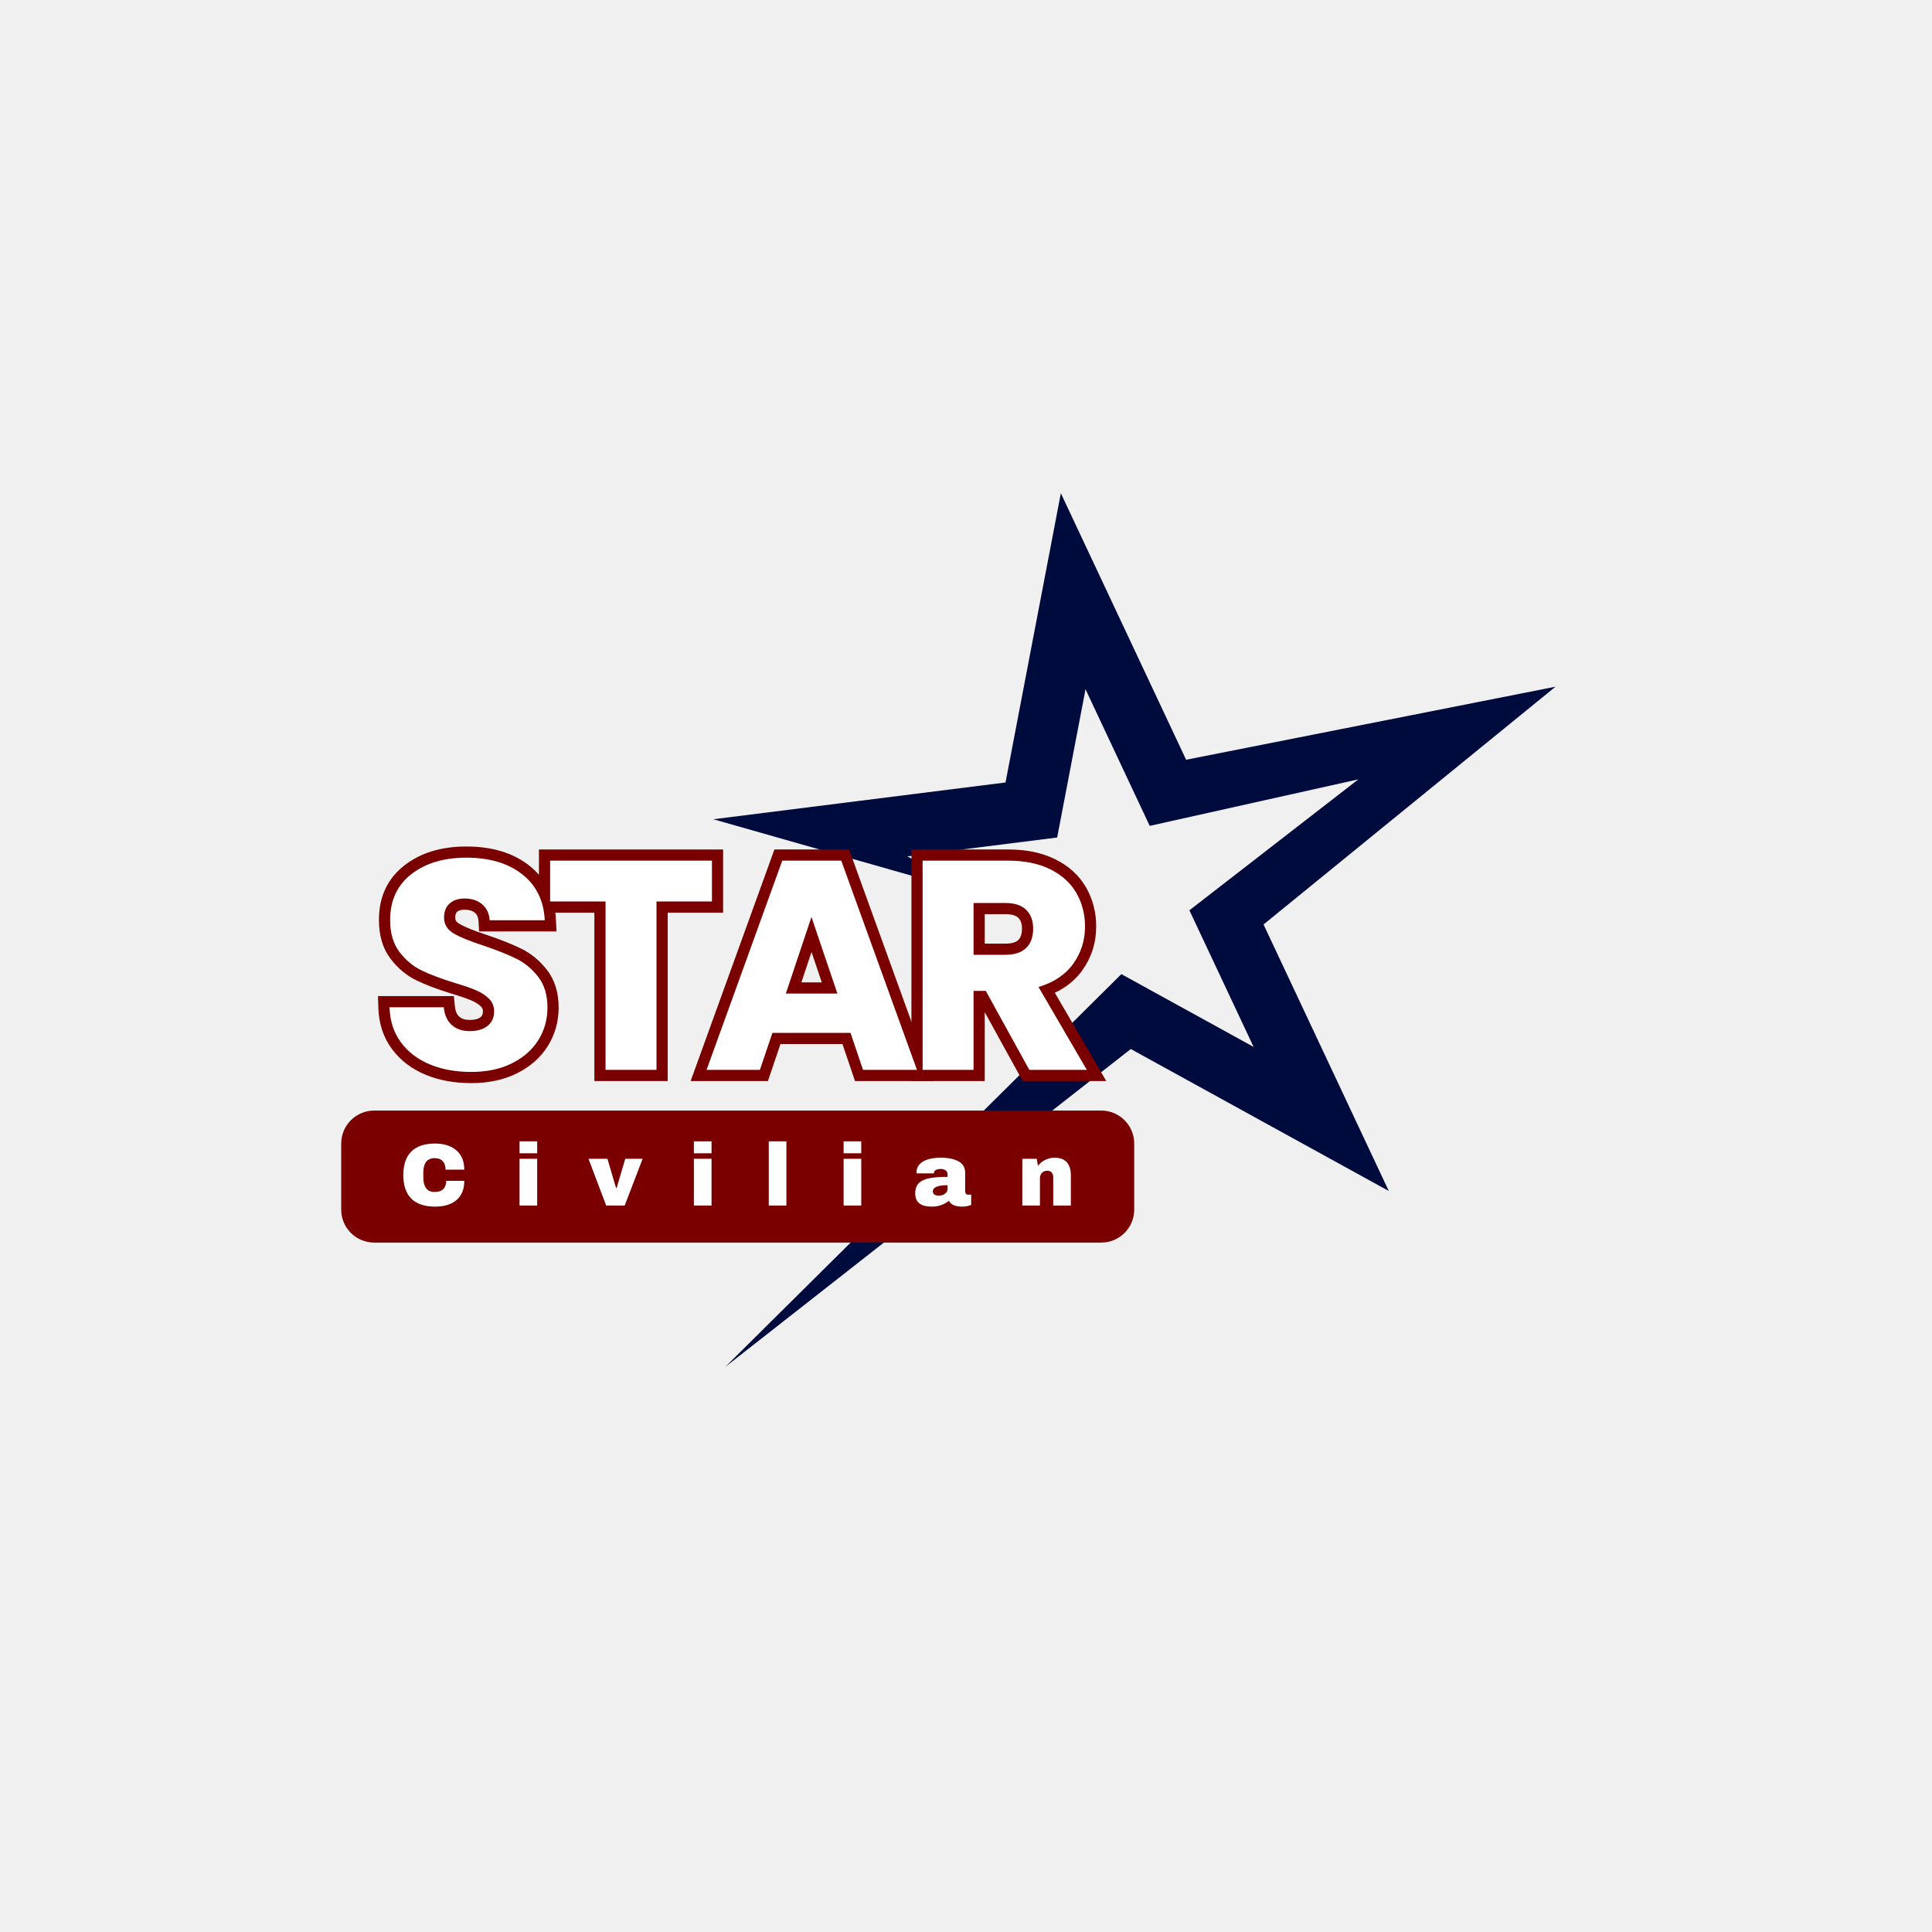
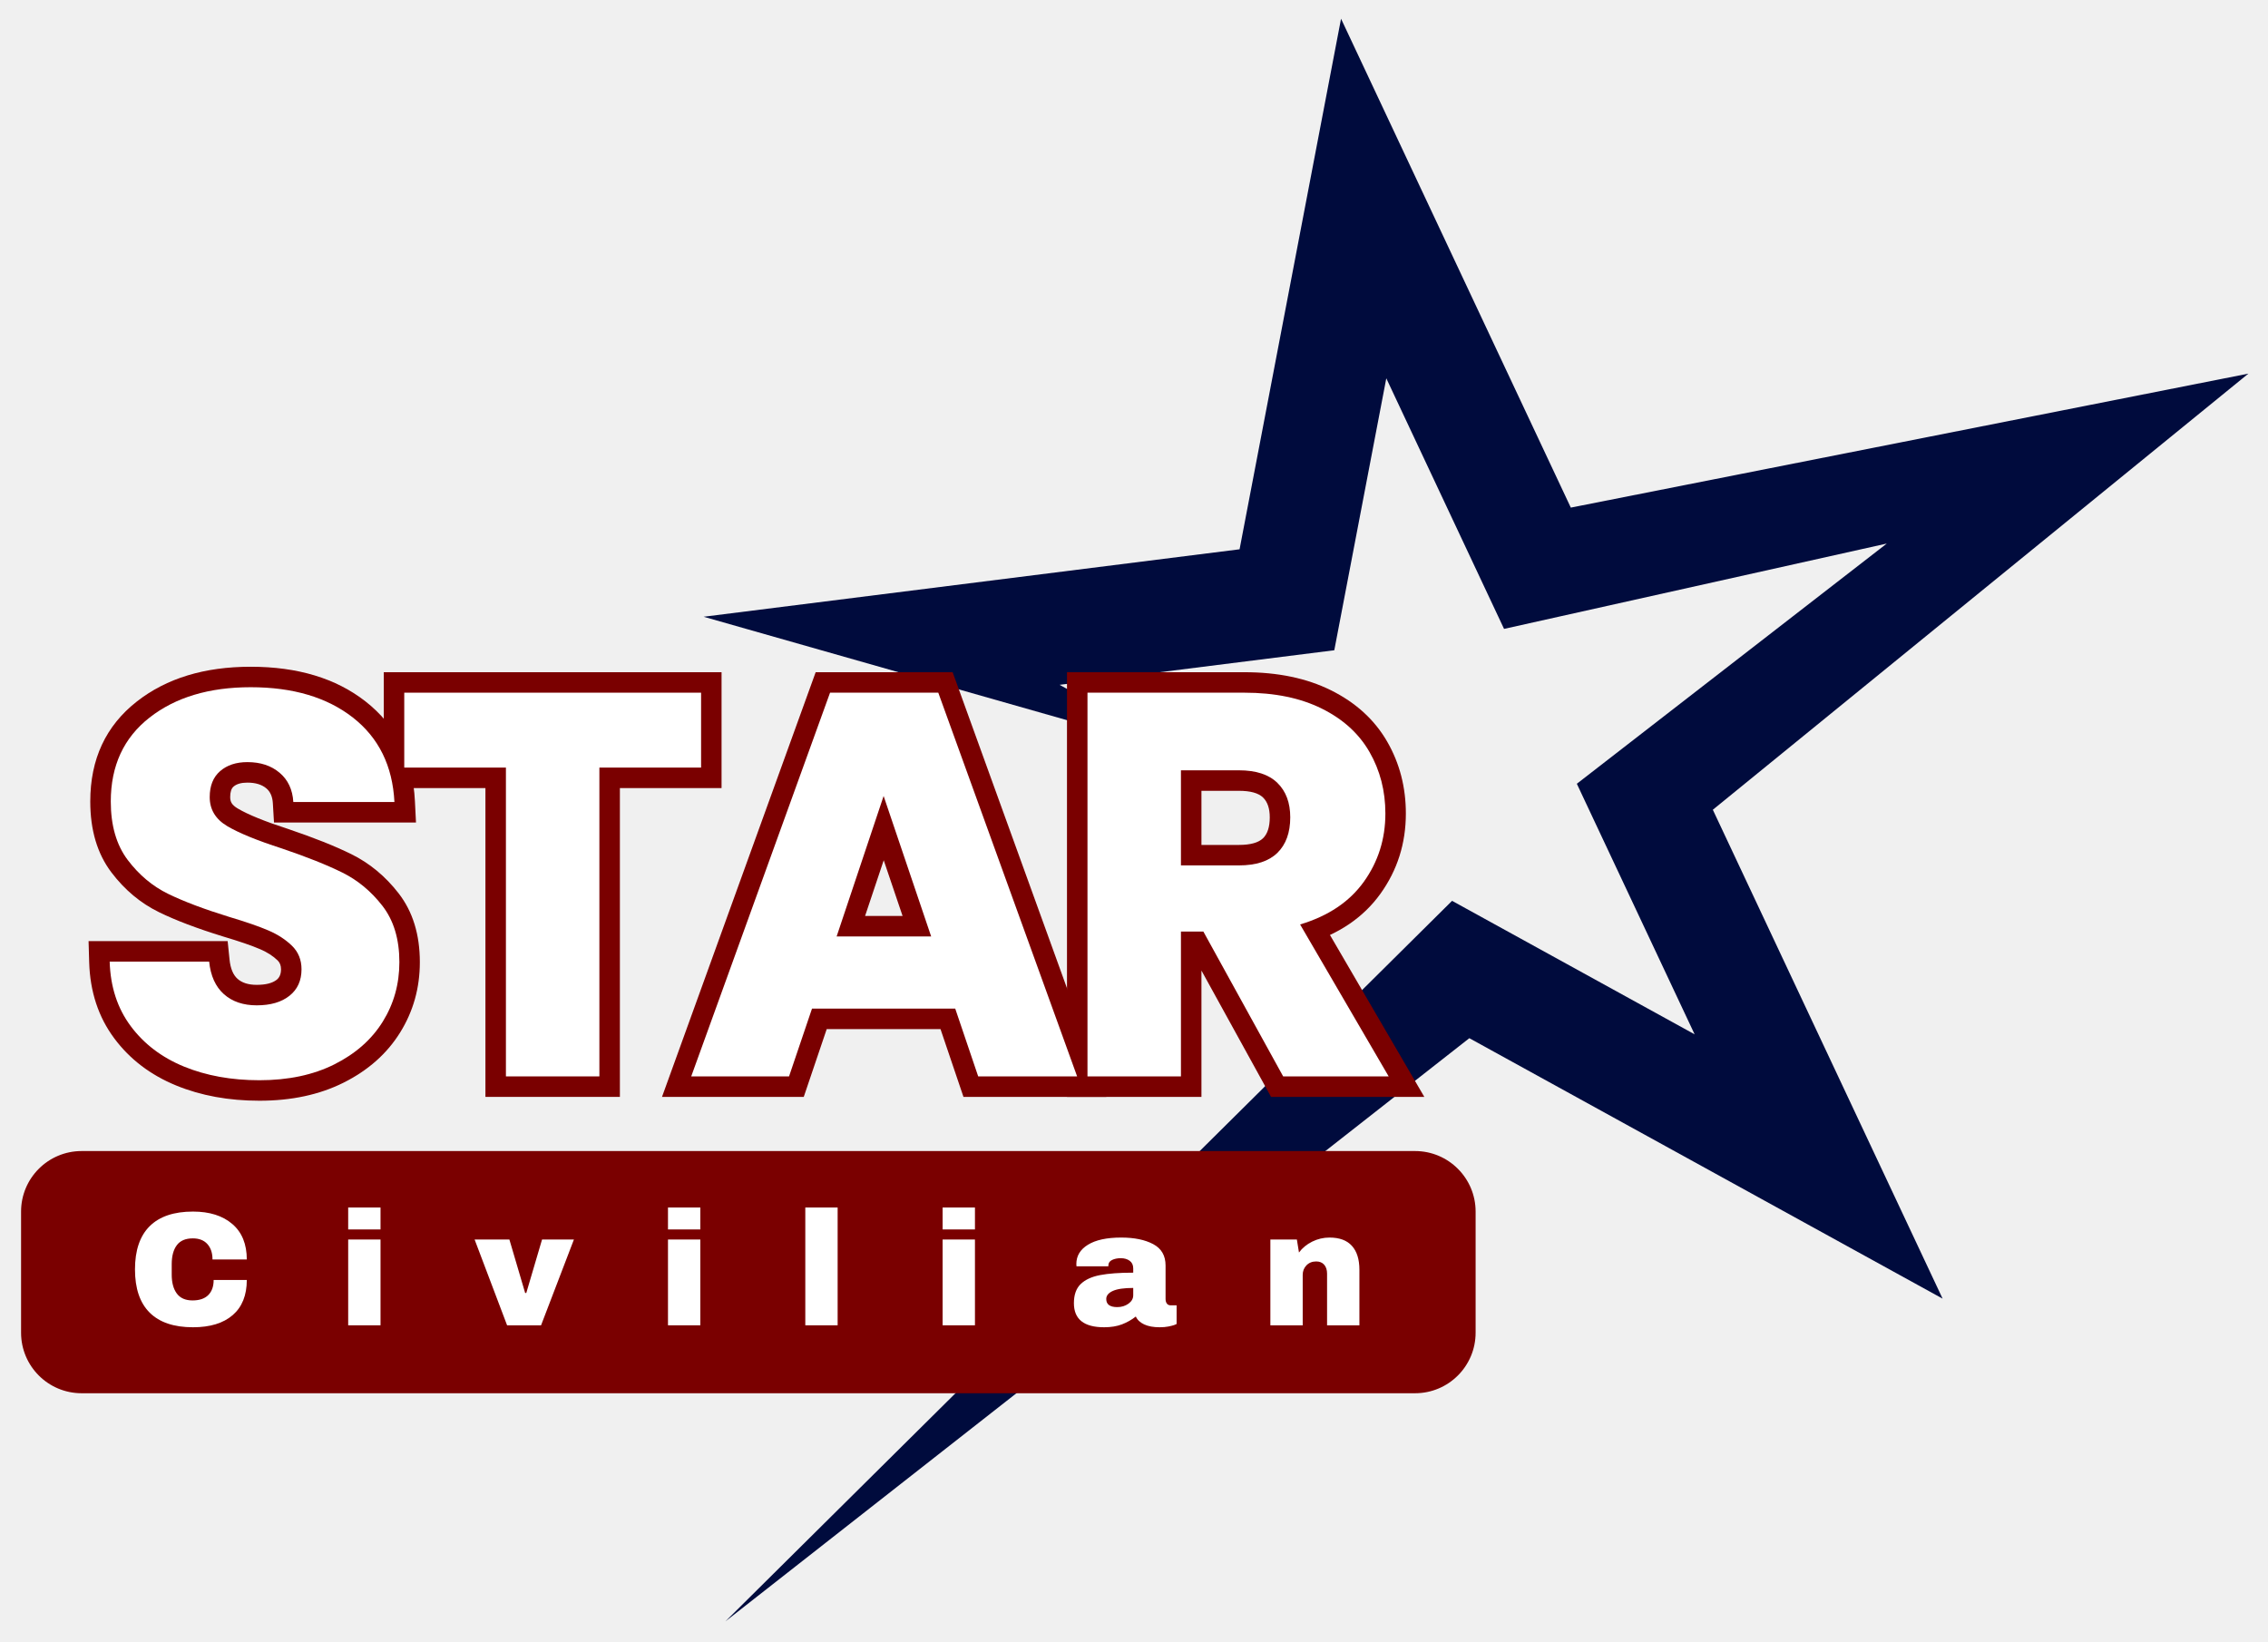
- <svg xmlns="http://www.w3.org/2000/svg" width="2000" zoomAndPan="magnify" viewBox="0 0 1500 1500" height="2000" preserveAspectRatio="xMidYMid meet" version="1.0">
+ <svg xmlns="http://www.w3.org/2000/svg" width="960" zoomAndPan="magnify" viewBox="256 375 960 695" height="695" preserveAspectRatio="xMidYMid meet" version="1.0">
  <defs>
    <g />
    <clipPath id="7725cf8555">
      <path d="M 553.82 382.883 L 1207.82 382.883 L 1207.82 1061.633 L 553.82 1061.633 Z M 553.82 382.883 " clip-rule="nonzero" />
    </clipPath>
  </defs>
  <g clip-path="url(#7725cf8555)">
    <path fill="#000b3d" d="M 1207.703 533.148 L 920.895 589.863 L 823.637 382.926 L 780.688 607.508 L 553.82 636.062 L 757.449 694.02 L 704.5 664.879 L 820.781 650.242 L 842.793 535.137 L 892.637 641.203 L 1054.633 605.082 L 923.445 706.758 L 973.301 812.816 L 870.629 756.312 L 563.055 1061.309 L 877.941 814.453 L 1078.27 924.703 L 981.008 717.758 L 1207.703 533.148 " fill-opacity="1" fill-rule="nonzero" />
  </g>
  <g fill="#7a0000" fill-opacity="1">
    <g transform="translate(292.7047, 830.6249)">
      <g>
        <path d="M 73.105 10.297 C 60.094 10.297 48.352 8.152 37.891 3.863 C 26.996 -0.602 18.254 -7.258 11.668 -16.102 C 4.945 -25.121 1.406 -35.867 1.043 -48.332 L 0.785 -57.262 L 59.656 -57.262 L 60.453 -49.469 C 60.84 -45.688 61.973 -42.965 63.844 -41.297 C 65.746 -39.598 68.449 -38.75 71.949 -38.75 C 75.793 -38.75 78.617 -39.473 80.43 -40.914 C 81.641 -41.875 82.246 -43.355 82.246 -45.344 C 82.246 -46.91 81.773 -48.152 80.828 -49.07 C 78.891 -50.953 76.445 -52.531 73.488 -53.805 C 69.867 -55.367 64.598 -57.18 57.676 -59.238 C 46.703 -62.629 37.699 -66.039 30.664 -69.477 C 22.789 -73.32 16.047 -78.957 10.43 -86.383 C 4.48 -94.254 1.504 -104.25 1.504 -116.371 C 1.504 -134.305 8.09 -148.422 21.262 -158.719 C 33.781 -168.504 49.832 -173.398 69.406 -173.398 C 89.289 -173.398 105.492 -168.504 118.012 -158.719 C 131.043 -148.531 138.012 -134.484 138.918 -116.578 L 139.375 -107.465 L 79.27 -107.465 L 78.789 -115.629 C 78.629 -118.402 77.715 -120.492 76.059 -121.898 C 74.129 -123.535 71.449 -124.352 68.02 -124.352 C 65.398 -124.352 63.438 -123.789 62.141 -122.66 C 61.199 -121.844 60.73 -120.363 60.73 -118.223 C 60.73 -117.211 60.93 -116.371 61.332 -115.707 C 61.816 -114.906 62.668 -114.145 63.887 -113.418 C 68.266 -110.82 75.391 -107.922 85.262 -104.73 C 96.188 -101.035 105.102 -97.48 112 -94.074 C 119.75 -90.242 126.422 -84.719 132.02 -77.496 C 138.012 -69.762 141.008 -60.047 141.008 -48.352 C 141.008 -37.445 138.223 -27.512 132.645 -18.551 C 127.074 -9.605 119.09 -2.531 108.684 2.672 C 98.516 7.754 86.656 10.297 73.105 10.297 Z M 73.105 -7.055 C 83.926 -7.055 93.199 -8.988 100.922 -12.852 C 108.406 -16.594 114.07 -21.551 117.91 -27.719 C 121.742 -33.875 123.656 -40.75 123.656 -48.352 C 123.656 -56.09 121.875 -62.262 118.305 -66.867 C 114.34 -71.984 109.676 -75.867 104.312 -78.516 C 98.105 -81.586 89.973 -84.82 79.922 -88.219 C 68.816 -91.812 60.52 -95.238 55.027 -98.5 C 51.312 -100.707 48.461 -103.453 46.477 -106.738 C 44.41 -110.16 43.379 -113.988 43.379 -118.223 C 43.379 -125.641 45.84 -131.488 50.762 -135.762 C 55.324 -139.723 61.074 -141.703 68.02 -141.703 C 75.691 -141.703 82.113 -139.516 87.277 -135.133 C 92.715 -130.527 95.66 -124.363 96.113 -116.648 L 87.453 -116.141 L 87.453 -124.816 L 130.25 -124.816 L 130.25 -116.141 L 121.586 -115.703 C 120.949 -128.332 116.195 -138.113 107.324 -145.047 C 97.945 -152.379 85.305 -156.047 69.406 -156.047 C 53.816 -156.047 41.328 -152.379 31.949 -145.047 C 23.219 -138.223 18.855 -128.664 18.855 -116.371 C 18.855 -108.133 20.66 -101.625 24.273 -96.848 C 28.219 -91.625 32.887 -87.699 38.277 -85.066 C 44.508 -82.027 52.625 -78.961 62.629 -75.871 C 70.203 -73.613 76.113 -71.57 80.359 -69.738 C 85.27 -67.621 89.457 -64.879 92.918 -61.516 C 97.371 -57.191 99.598 -51.801 99.598 -45.344 C 99.598 -37.773 96.809 -31.77 91.234 -27.336 C 86.258 -23.379 79.832 -21.398 71.949 -21.398 C 64.039 -21.398 57.488 -23.715 52.297 -28.344 C 47.074 -32.996 44.039 -39.449 43.191 -47.699 L 51.824 -48.586 L 51.824 -39.906 L 9.719 -39.906 L 9.719 -48.586 L 18.391 -48.836 C 18.645 -40.016 21.043 -32.562 25.582 -26.469 C 30.25 -20.199 36.547 -15.438 44.473 -12.191 C 52.824 -8.77 62.371 -7.055 73.105 -7.055 Z M 73.105 -7.055 " />
      </g>
    </g>
  </g>
  <g fill="#7a0000" fill-opacity="1">
    <g transform="translate(421.5674, 830.6249)">
      <g>
        <path d="M 139.852 -162.41 L 139.852 -122.039 L 88.145 -122.039 L 88.145 -130.715 L 96.82 -130.715 L 96.82 8.676 L 39.906 8.676 L 39.906 -130.715 L 48.586 -130.715 L 48.586 -122.039 L -3.125 -122.039 L -3.125 -171.086 L 139.852 -171.086 Z M 122.5 -162.41 L 131.176 -162.41 L 131.176 -153.734 L 5.551 -153.734 L 5.551 -162.41 L 14.227 -162.41 L 14.227 -130.715 L 5.551 -130.715 L 5.551 -139.391 L 57.262 -139.391 L 57.262 0 L 48.586 0 L 48.586 -8.676 L 88.145 -8.676 L 88.145 0 L 79.469 0 L 79.469 -139.391 L 131.176 -139.391 L 131.176 -130.715 L 122.5 -130.715 Z M 122.5 -162.41 " />
      </g>
    </g>
  </g>
  <g fill="#7a0000" fill-opacity="1">
    <g transform="translate(544.8777, 830.6249)">
      <g>
        <path d="M 115.445 -20.012 L 54.832 -20.012 L 54.832 -28.688 L 63.047 -25.906 L 51.336 8.676 L -8.664 8.676 L 56.379 -171.086 L 114.359 -171.086 L 179.402 8.676 L 118.941 8.676 L 107.227 -25.906 L 115.445 -28.688 Z M 121.668 -37.363 L 133.379 -2.785 L 125.16 0 L 125.16 -8.676 L 167.035 -8.676 L 167.035 0 L 158.879 2.953 L 100.113 -159.457 L 108.273 -162.41 L 108.273 -153.734 L 62.465 -153.734 L 62.465 -162.41 L 70.625 -159.457 L 11.859 2.953 L 3.703 0 L 3.703 -8.676 L 45.113 -8.676 L 45.113 0 L 36.895 -2.785 L 48.609 -37.363 Z M 97.047 -56.445 L 76.918 -115.902 L 85.137 -118.684 L 93.363 -115.93 L 73.469 -56.473 L 65.242 -59.227 L 65.242 -67.902 L 105.266 -67.902 L 105.266 -59.227 Z M 117.363 -50.551 L 53.188 -50.551 L 85.09 -145.883 L 113.484 -62.008 Z M 117.363 -50.551 " />
      </g>
    </g>
  </g>
  <g fill="#7a0000" fill-opacity="1">
    <g transform="translate(701.9654, 830.6249)">
      <g>
        <path d="M 89.57 4.188 L 55.793 -57.121 L 63.391 -61.309 L 63.391 -52.633 L 53.906 -52.633 L 53.906 -61.309 L 62.582 -61.309 L 62.582 8.676 L 5.668 8.676 L 5.668 -171.086 L 80.742 -171.086 C 94.898 -171.086 107.094 -168.547 117.332 -163.473 C 127.926 -158.223 135.898 -150.938 141.246 -141.629 C 146.488 -132.5 149.105 -122.387 149.105 -111.281 C 149.105 -98.621 145.52 -87.297 138.34 -77.301 C 131.098 -67.215 120.59 -60.117 106.824 -56.004 L 104.34 -64.316 L 111.836 -68.684 L 156.918 8.676 L 92.043 8.676 Z M 104.766 -4.188 L 97.168 0 L 97.168 -8.676 L 141.82 -8.676 L 141.82 0 L 134.324 4.367 L 91.293 -69.473 L 101.855 -72.629 C 111.84 -75.613 119.305 -80.543 124.246 -87.422 C 129.25 -94.395 131.754 -102.348 131.754 -111.281 C 131.754 -119.301 129.902 -126.535 126.199 -132.988 C 122.598 -139.254 117.074 -144.234 109.625 -147.926 C 101.816 -151.797 92.188 -153.734 80.742 -153.734 L 14.344 -153.734 L 14.344 -162.41 L 23.02 -162.41 L 23.02 0 L 14.344 0 L 14.344 -8.676 L 53.906 -8.676 L 53.906 0 L 45.23 0 L 45.23 -69.984 L 68.516 -69.984 Z M 53.906 -97.977 L 78.43 -97.977 C 83.316 -97.977 86.73 -98.926 88.672 -100.824 C 90.555 -102.668 91.5 -105.617 91.5 -109.66 C 91.5 -113.398 90.555 -116.191 88.672 -118.035 C 86.73 -119.934 83.316 -120.883 78.43 -120.883 L 53.906 -120.883 L 53.906 -129.559 L 62.582 -129.559 L 62.582 -89.301 L 53.906 -89.301 Z M 45.23 -80.625 L 45.23 -138.234 L 78.43 -138.234 C 88.035 -138.234 95.496 -135.633 100.809 -130.438 C 106.172 -125.188 108.852 -118.262 108.852 -109.66 C 108.852 -100.75 106.172 -93.672 100.809 -88.422 C 95.496 -83.227 88.035 -80.625 78.43 -80.625 Z M 45.23 -80.625 " />
      </g>
    </g>
  </g>
  <g fill="#ffffff" fill-opacity="1">
    <g transform="translate(292.7047, 830.6249)">
      <g>
        <path d="M 73.109 1.625 C 61.234 1.625 50.586 -0.301 41.172 -4.156 C 31.766 -8.02 24.25 -13.727 18.625 -21.281 C 13 -28.844 10.031 -37.941 9.719 -48.578 L 51.828 -48.578 C 52.441 -42.566 54.52 -37.977 58.062 -34.812 C 61.613 -31.656 66.242 -30.078 71.953 -30.078 C 77.816 -30.078 82.441 -31.426 85.828 -34.125 C 89.223 -36.82 90.922 -40.562 90.922 -45.344 C 90.922 -49.352 89.57 -52.672 86.875 -55.297 C 84.176 -57.922 80.859 -60.078 76.922 -61.766 C 72.992 -63.461 67.406 -65.395 60.156 -67.562 C 49.664 -70.801 41.102 -74.035 34.469 -77.266 C 27.844 -80.504 22.141 -85.285 17.359 -91.609 C 12.578 -97.941 10.188 -106.195 10.188 -116.375 C 10.188 -131.488 15.66 -143.328 26.609 -151.891 C 37.555 -160.453 51.82 -164.734 69.406 -164.734 C 87.301 -164.734 101.723 -160.453 112.672 -151.891 C 123.617 -143.328 129.477 -131.41 130.25 -116.141 L 87.453 -116.141 C 87.141 -121.391 85.207 -125.516 81.656 -128.516 C 78.113 -131.523 73.566 -133.031 68.016 -133.031 C 63.234 -133.031 59.379 -131.754 56.453 -129.203 C 53.523 -126.66 52.062 -123 52.062 -118.219 C 52.062 -112.977 54.523 -108.891 59.453 -105.953 C 64.391 -103.023 72.102 -99.867 82.594 -96.484 C 93.082 -92.93 101.602 -89.535 108.156 -86.297 C 114.719 -83.055 120.391 -78.352 125.172 -72.188 C 129.953 -66.02 132.344 -58.078 132.344 -48.359 C 132.344 -39.098 129.988 -30.688 125.281 -23.125 C 120.57 -15.57 113.742 -9.555 104.797 -5.078 C 95.859 -0.609 85.297 1.625 73.109 1.625 Z M 73.109 1.625 " />
      </g>
    </g>
  </g>
  <g fill="#ffffff" fill-opacity="1">
    <g transform="translate(421.5674, 830.6249)">
      <g>
        <path d="M 131.188 -162.422 L 131.188 -130.719 L 88.141 -130.719 L 88.141 0 L 48.578 0 L 48.578 -130.719 L 5.547 -130.719 L 5.547 -162.422 Z M 131.188 -162.422 " />
      </g>
    </g>
  </g>
  <g fill="#ffffff" fill-opacity="1">
    <g transform="translate(544.8777, 830.6249)">
      <g>
        <path d="M 115.453 -28.688 L 54.828 -28.688 L 45.109 0 L 3.703 0 L 62.469 -162.422 L 108.281 -162.422 L 167.047 0 L 125.172 0 Z M 105.266 -59.234 L 85.141 -118.688 L 65.25 -59.234 Z M 105.266 -59.234 " />
      </g>
    </g>
  </g>
  <g fill="#ffffff" fill-opacity="1">
    <g transform="translate(701.9654, 830.6249)">
      <g>
        <path d="M 97.172 0 L 63.391 -61.312 L 53.906 -61.312 L 53.906 0 L 14.344 0 L 14.344 -162.422 L 80.75 -162.422 C 93.551 -162.422 104.461 -160.18 113.484 -155.703 C 122.504 -151.234 129.25 -145.102 133.719 -137.312 C 138.195 -129.52 140.438 -120.844 140.438 -111.281 C 140.438 -100.488 137.391 -90.848 131.297 -82.359 C 125.203 -73.879 116.219 -67.863 104.344 -64.312 L 141.828 0 Z M 53.906 -89.312 L 78.438 -89.312 C 85.688 -89.312 91.117 -91.082 94.734 -94.625 C 98.359 -98.176 100.172 -103.191 100.172 -109.672 C 100.172 -115.836 98.359 -120.691 94.734 -124.234 C 91.117 -127.785 85.688 -129.562 78.438 -129.562 L 53.906 -129.562 Z M 53.906 -89.312 " />
      </g>
    </g>
  </g>
  <path fill="#7a0000" d="M 290.547 862.227 L 854.969 862.227 C 869.121 862.227 880.598 873.703 880.598 887.855 L 880.598 939.113 C 880.598 953.27 869.121 964.742 854.969 964.742 L 290.547 964.742 C 276.391 964.742 264.918 953.27 264.918 939.113 L 264.918 887.855 C 264.918 873.703 276.391 862.227 290.547 862.227 Z M 290.547 862.227 " fill-opacity="1" fill-rule="nonzero" />
  <g fill="#ffffff" fill-opacity="1">
    <g transform="translate(310.0426, 935.9859)">
      <g>
        <path d="M 27.656 -48.141 C 34.664 -48.141 40.211 -46.383 44.297 -42.875 C 48.379 -39.375 50.422 -34.367 50.422 -27.859 L 35.906 -27.859 C 35.906 -30.609 35.18 -32.785 33.734 -34.391 C 32.297 -35.992 30.242 -36.797 27.578 -36.797 C 24.504 -36.797 22.242 -35.832 20.797 -33.906 C 19.359 -31.977 18.641 -29.297 18.641 -25.859 L 18.641 -21.453 C 18.641 -18.066 19.359 -15.398 20.797 -13.453 C 22.242 -11.504 24.457 -10.531 27.438 -10.531 C 30.375 -10.531 32.598 -11.285 34.109 -12.797 C 35.629 -14.305 36.391 -16.438 36.391 -19.188 L 50.422 -19.188 C 50.422 -12.719 48.438 -7.766 44.469 -4.328 C 40.5 -0.891 34.895 0.828 27.656 0.828 C 19.582 0.828 13.469 -1.234 9.312 -5.359 C 5.164 -9.492 3.094 -15.594 3.094 -23.656 C 3.094 -31.727 5.164 -37.828 9.312 -41.953 C 13.469 -46.078 19.582 -48.141 27.656 -48.141 Z M 27.656 -48.141 " />
      </g>
    </g>
  </g>
  <g fill="#ffffff" fill-opacity="1">
    <g transform="translate(398.7709, 935.9859)">
      <g>
        <path d="M 4.609 -40.578 L 4.609 -49.859 L 18.297 -49.859 L 18.297 -40.578 Z M 4.609 0 L 4.609 -36.312 L 18.297 -36.312 L 18.297 0 Z M 4.609 0 " />
      </g>
    </g>
  </g>
  <g fill="#ffffff" fill-opacity="1">
    <g transform="translate(456.8933, 935.9859)">
      <g>
        <path d="M 13.75 0 L 0 -36.312 L 14.719 -36.312 L 21.391 -13.688 L 21.875 -13.688 L 28.547 -36.312 L 42.031 -36.312 L 28.125 0 Z M 13.75 0 " />
      </g>
    </g>
  </g>
  <g fill="#ffffff" fill-opacity="1">
    <g transform="translate(534.1358, 935.9859)">
      <g>
        <path d="M 4.609 -40.578 L 4.609 -49.859 L 18.297 -49.859 L 18.297 -40.578 Z M 4.609 0 L 4.609 -36.312 L 18.297 -36.312 L 18.297 0 Z M 4.609 0 " />
      </g>
    </g>
  </g>
  <g fill="#ffffff" fill-opacity="1">
    <g transform="translate(592.2582, 935.9859)">
      <g>
        <path d="M 4.609 0 L 4.609 -49.859 L 18.297 -49.859 L 18.297 0 Z M 4.609 0 " />
      </g>
    </g>
  </g>
  <g fill="#ffffff" fill-opacity="1">
    <g transform="translate(650.3805, 935.9859)">
      <g>
        <path d="M 4.609 -40.578 L 4.609 -49.859 L 18.297 -49.859 L 18.297 -40.578 Z M 4.609 0 L 4.609 -36.312 L 18.297 -36.312 L 18.297 0 Z M 4.609 0 " />
      </g>
    </g>
  </g>
  <g fill="#ffffff" fill-opacity="1">
    <g transform="translate(708.5029, 935.9859)">
      <g>
        <path d="M 22.078 -37.141 C 27.629 -37.141 32.145 -36.211 35.625 -34.359 C 39.113 -32.504 40.859 -29.488 40.859 -25.312 L 40.859 -11.141 C 40.859 -10.359 41.039 -9.711 41.406 -9.203 C 41.77 -8.703 42.32 -8.453 43.062 -8.453 L 45.531 -8.453 L 45.531 -0.547 C 45.395 -0.453 45.039 -0.301 44.469 -0.094 C 43.895 0.102 43.078 0.305 42.016 0.516 C 40.961 0.723 39.75 0.828 38.375 0.828 C 35.719 0.828 33.531 0.426 31.812 -0.375 C 30.094 -1.176 28.91 -2.289 28.266 -3.719 C 26.523 -2.344 24.578 -1.238 22.422 -0.406 C 20.266 0.414 17.742 0.828 14.859 0.828 C 6.328 0.828 2.062 -2.566 2.062 -9.359 C 2.062 -12.891 3.008 -15.582 4.906 -17.438 C 6.812 -19.289 9.551 -20.562 13.125 -21.25 C 16.707 -21.938 21.391 -22.281 27.172 -22.281 L 27.172 -24.078 C 27.172 -25.492 26.676 -26.566 25.688 -27.297 C 24.707 -28.035 23.438 -28.406 21.875 -28.406 C 20.445 -28.406 19.219 -28.148 18.188 -27.641 C 17.156 -27.141 16.641 -26.344 16.641 -25.25 L 16.641 -24.969 L 3.156 -24.969 C 3.113 -25.195 3.094 -25.52 3.094 -25.938 C 3.094 -29.375 4.734 -32.098 8.016 -34.109 C 11.297 -36.129 15.984 -37.141 22.078 -37.141 Z M 27.172 -15.812 C 23.273 -15.812 20.395 -15.391 18.531 -14.547 C 16.676 -13.703 15.75 -12.566 15.75 -11.141 C 15.75 -8.848 17.305 -7.703 20.422 -7.703 C 22.211 -7.703 23.785 -8.18 25.141 -9.141 C 26.492 -10.109 27.172 -11.301 27.172 -12.719 Z M 27.172 -15.812 " />
      </g>
    </g>
  </g>
  <g fill="#ffffff" fill-opacity="1">
    <g transform="translate(789.5969, 935.9859)">
      <g>
        <path d="M 29.156 -37.141 C 33.375 -37.141 36.535 -35.969 38.641 -33.625 C 40.754 -31.289 41.812 -27.922 41.812 -23.516 L 41.812 0 L 28.125 0 L 28.125 -21.875 C 28.125 -23.438 27.723 -24.688 26.922 -25.625 C 26.117 -26.562 24.984 -27.031 23.516 -27.031 C 21.828 -27.031 20.453 -26.477 19.391 -25.375 C 18.336 -24.281 17.812 -22.93 17.812 -21.328 L 17.812 0 L 4.125 0 L 4.125 -36.312 L 15.344 -36.312 L 16.234 -30.812 C 17.648 -32.738 19.516 -34.273 21.828 -35.422 C 24.148 -36.566 26.594 -37.141 29.156 -37.141 Z M 29.156 -37.141 " />
      </g>
    </g>
  </g>
</svg>
